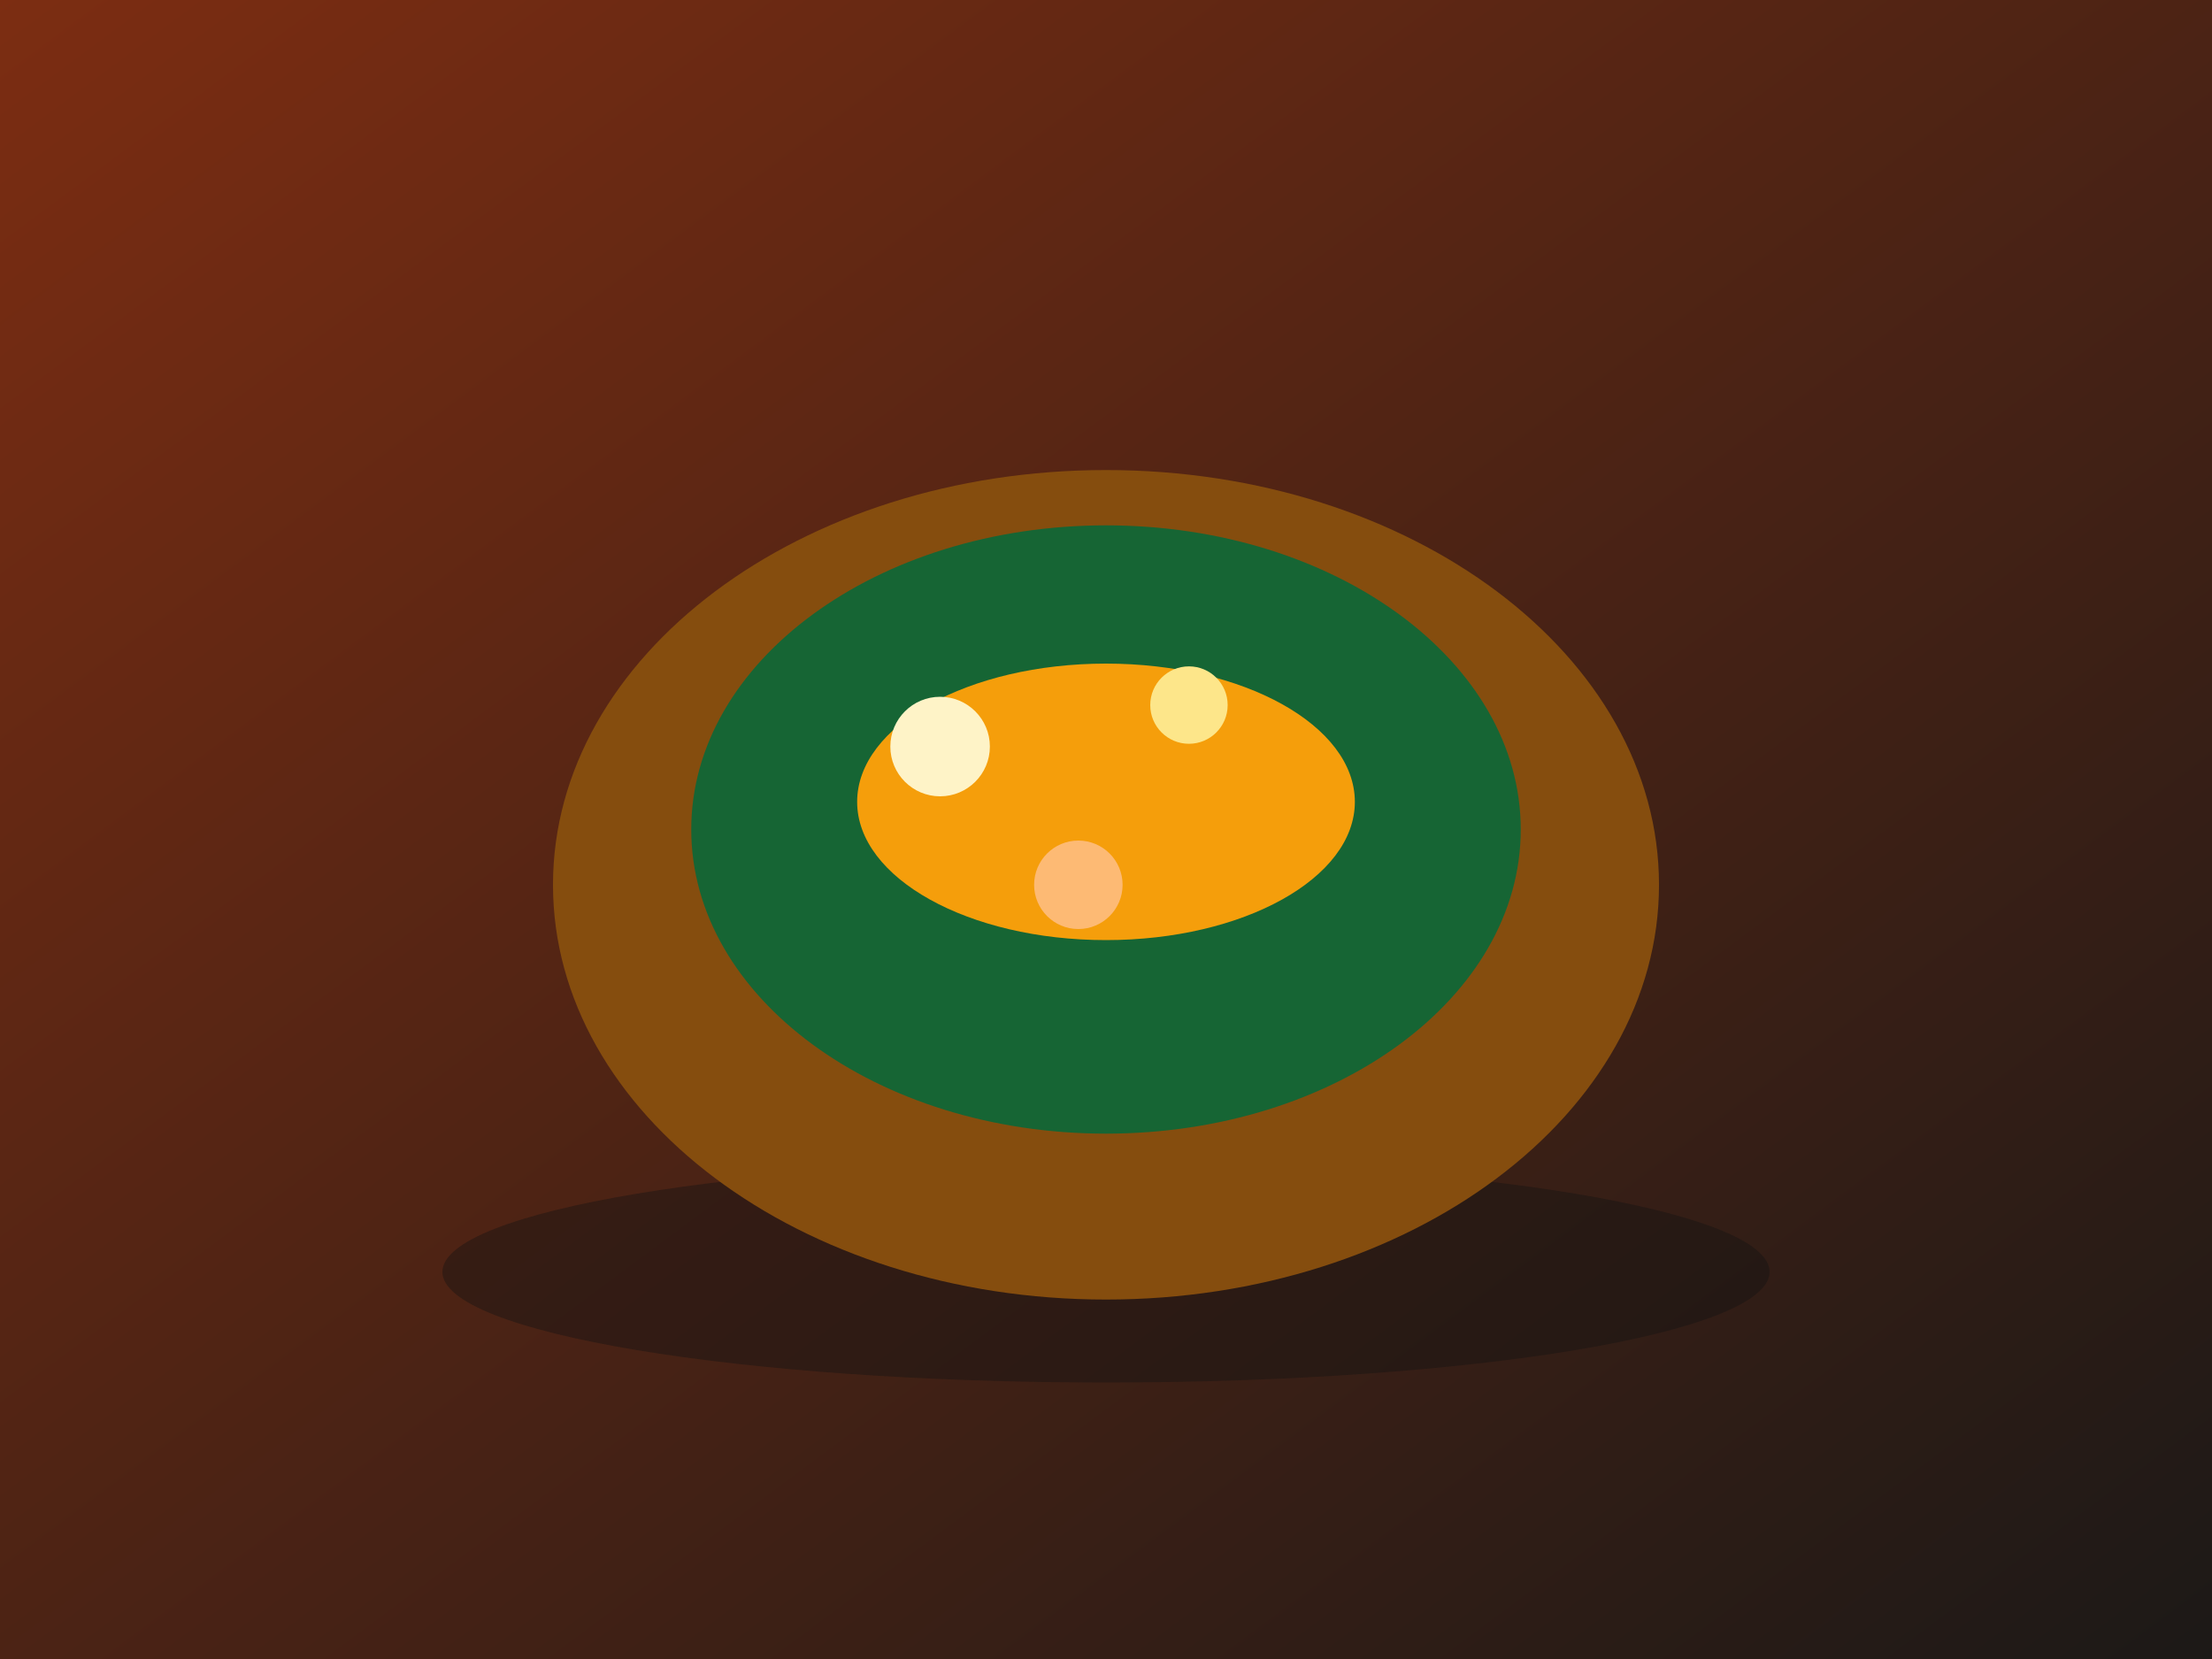
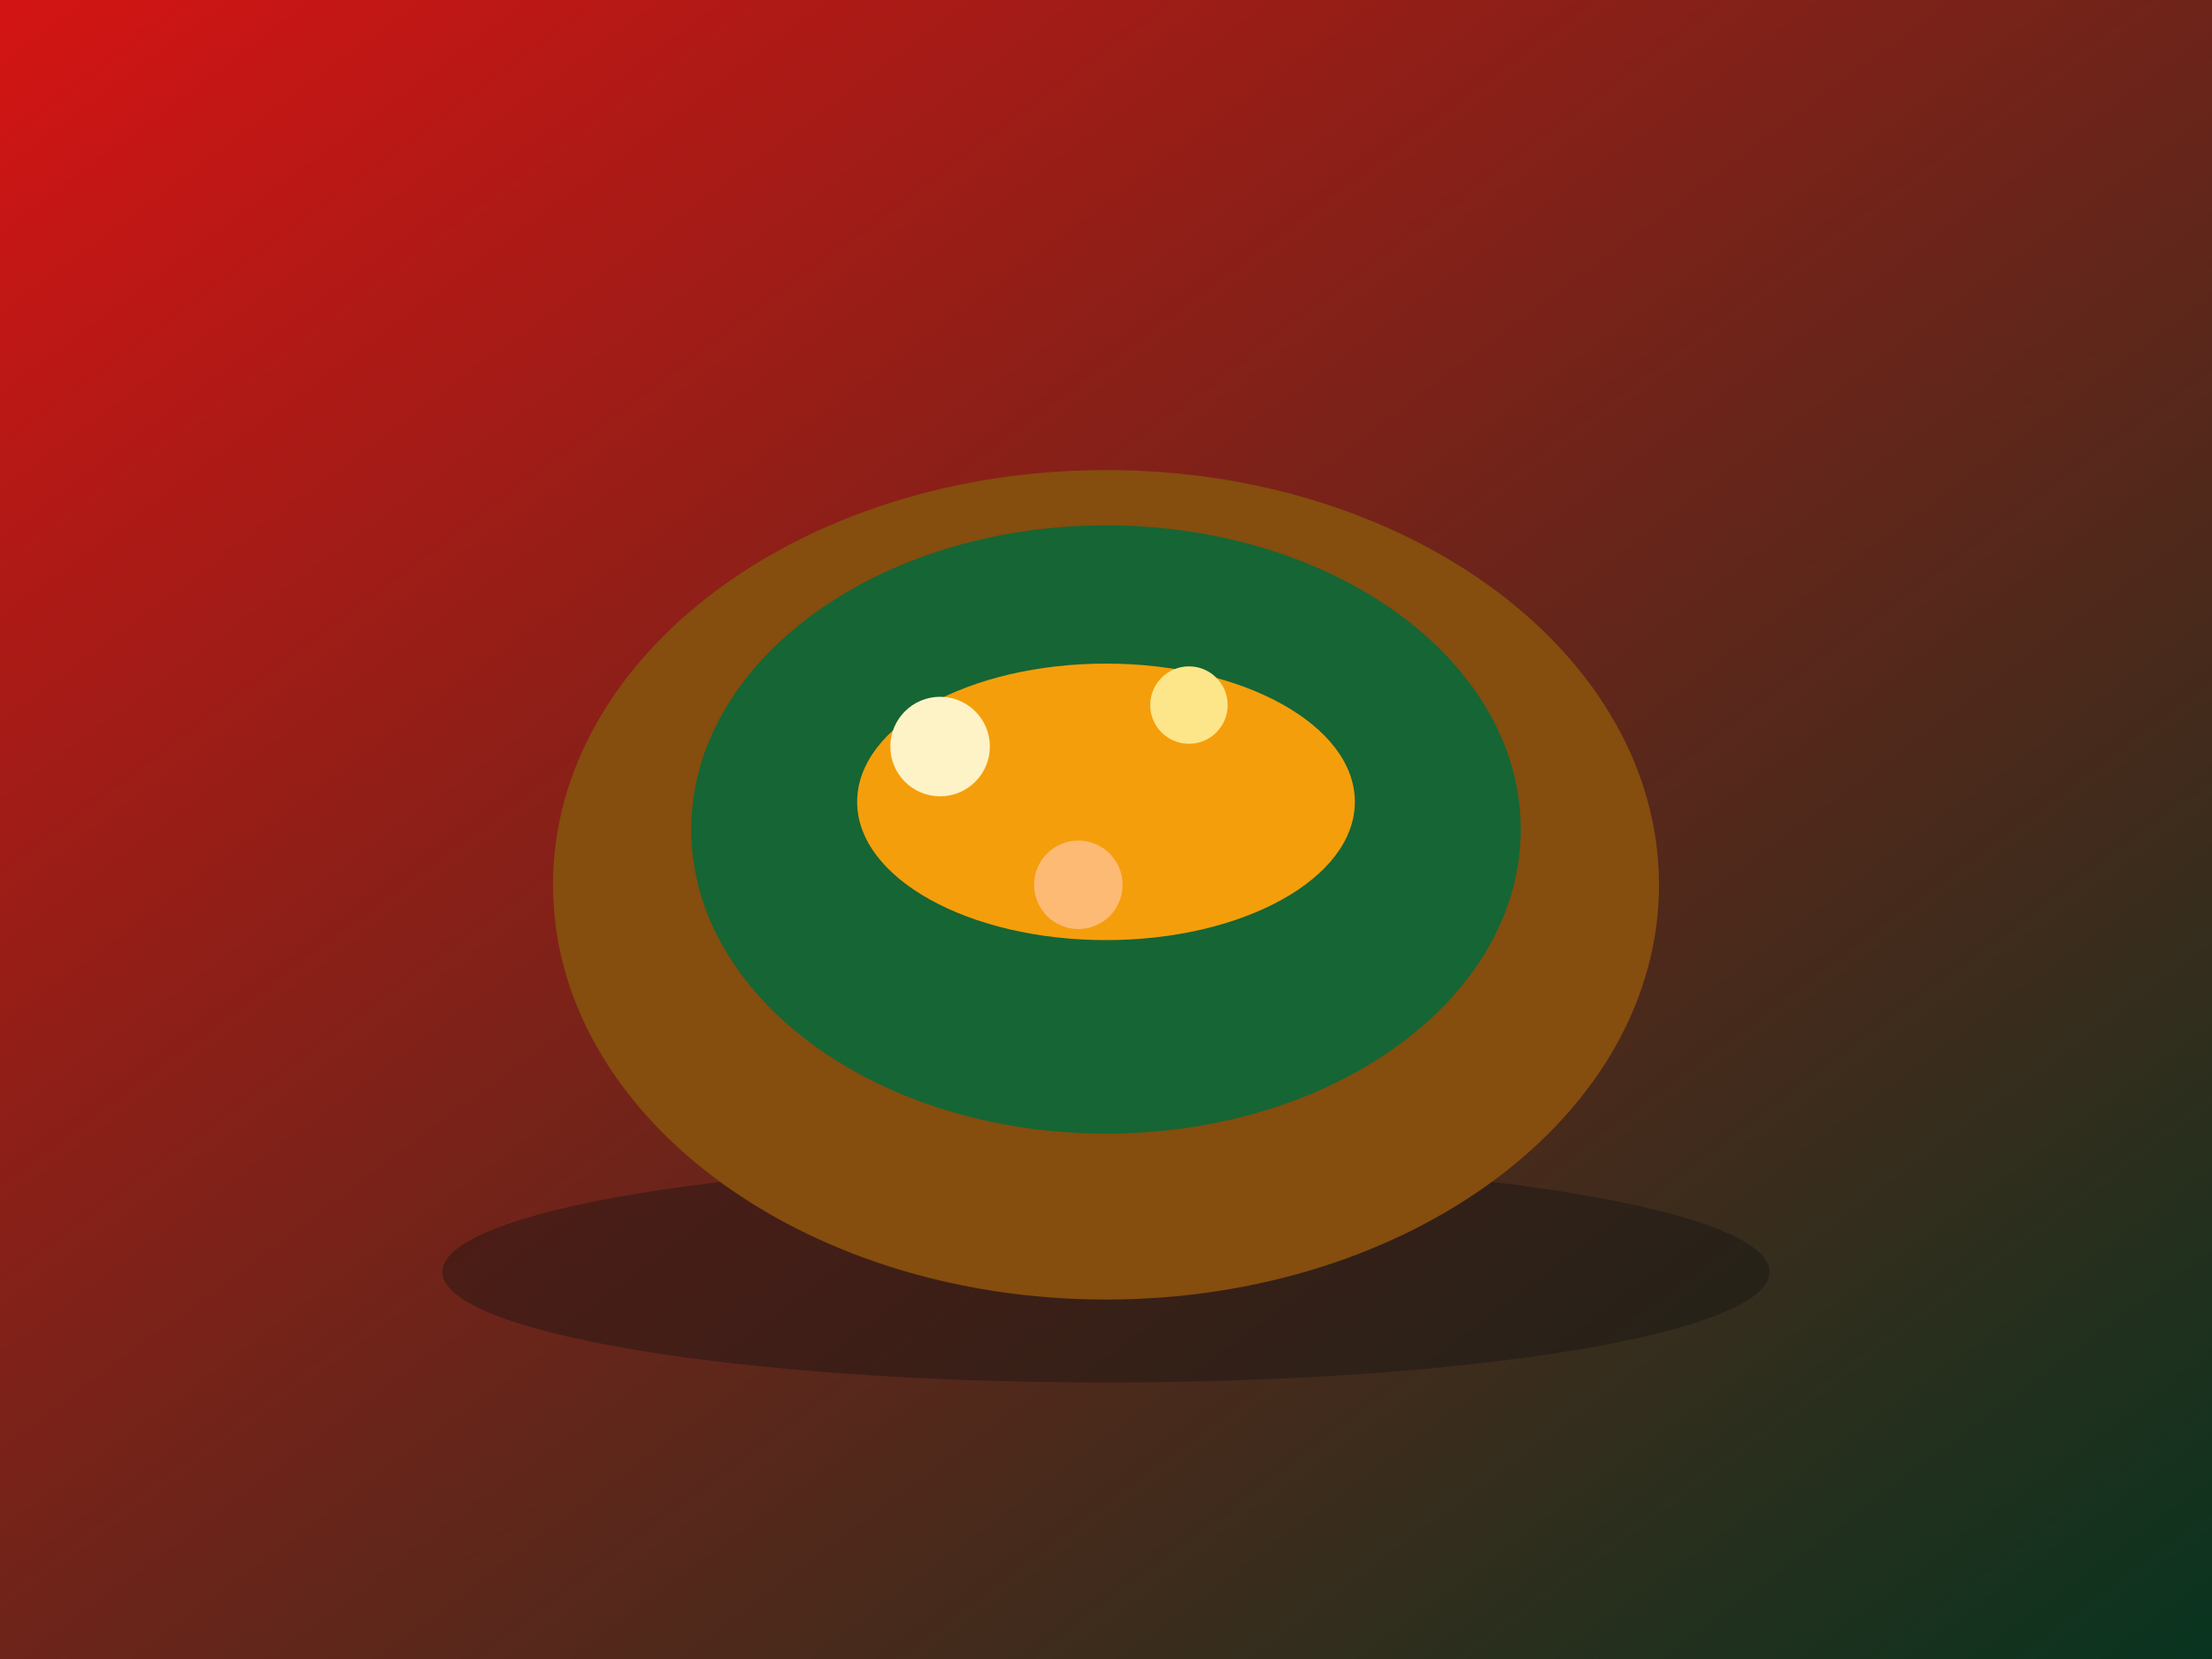
<svg xmlns="http://www.w3.org/2000/svg" viewBox="0 0 800 600" preserveAspectRatio="xMidYMid slice">
  <defs>
    <linearGradient id="g" x1="0" y1="0" x2="1" y2="1">
-       <stop offset="0" stop-color="#7c2d12" />
-       <stop offset="1" stop-color="#1c1917" />
+       <stop offset="0" stop-color="#D41414" />
+       <stop offset="1" stop-color="#08341F" />
    </linearGradient>
  </defs>
  <rect width="800" height="600" fill="url(#g)" />
  <ellipse cx="400" cy="460" rx="240" ry="40" fill="#111" opacity="0.4" />
  <ellipse cx="400" cy="320" rx="200" ry="150" fill="#854d0e" />
  <ellipse cx="400" cy="300" rx="150" ry="110" fill="#166534" />
  <ellipse cx="400" cy="290" rx="90" ry="50" fill="#f59e0b" />
  <circle cx="340" cy="270" r="18" fill="#fef3c7" />
  <circle cx="430" cy="255" r="14" fill="#fde68a" />
  <circle cx="390" cy="320" r="16" fill="#fdba74" />
</svg>
